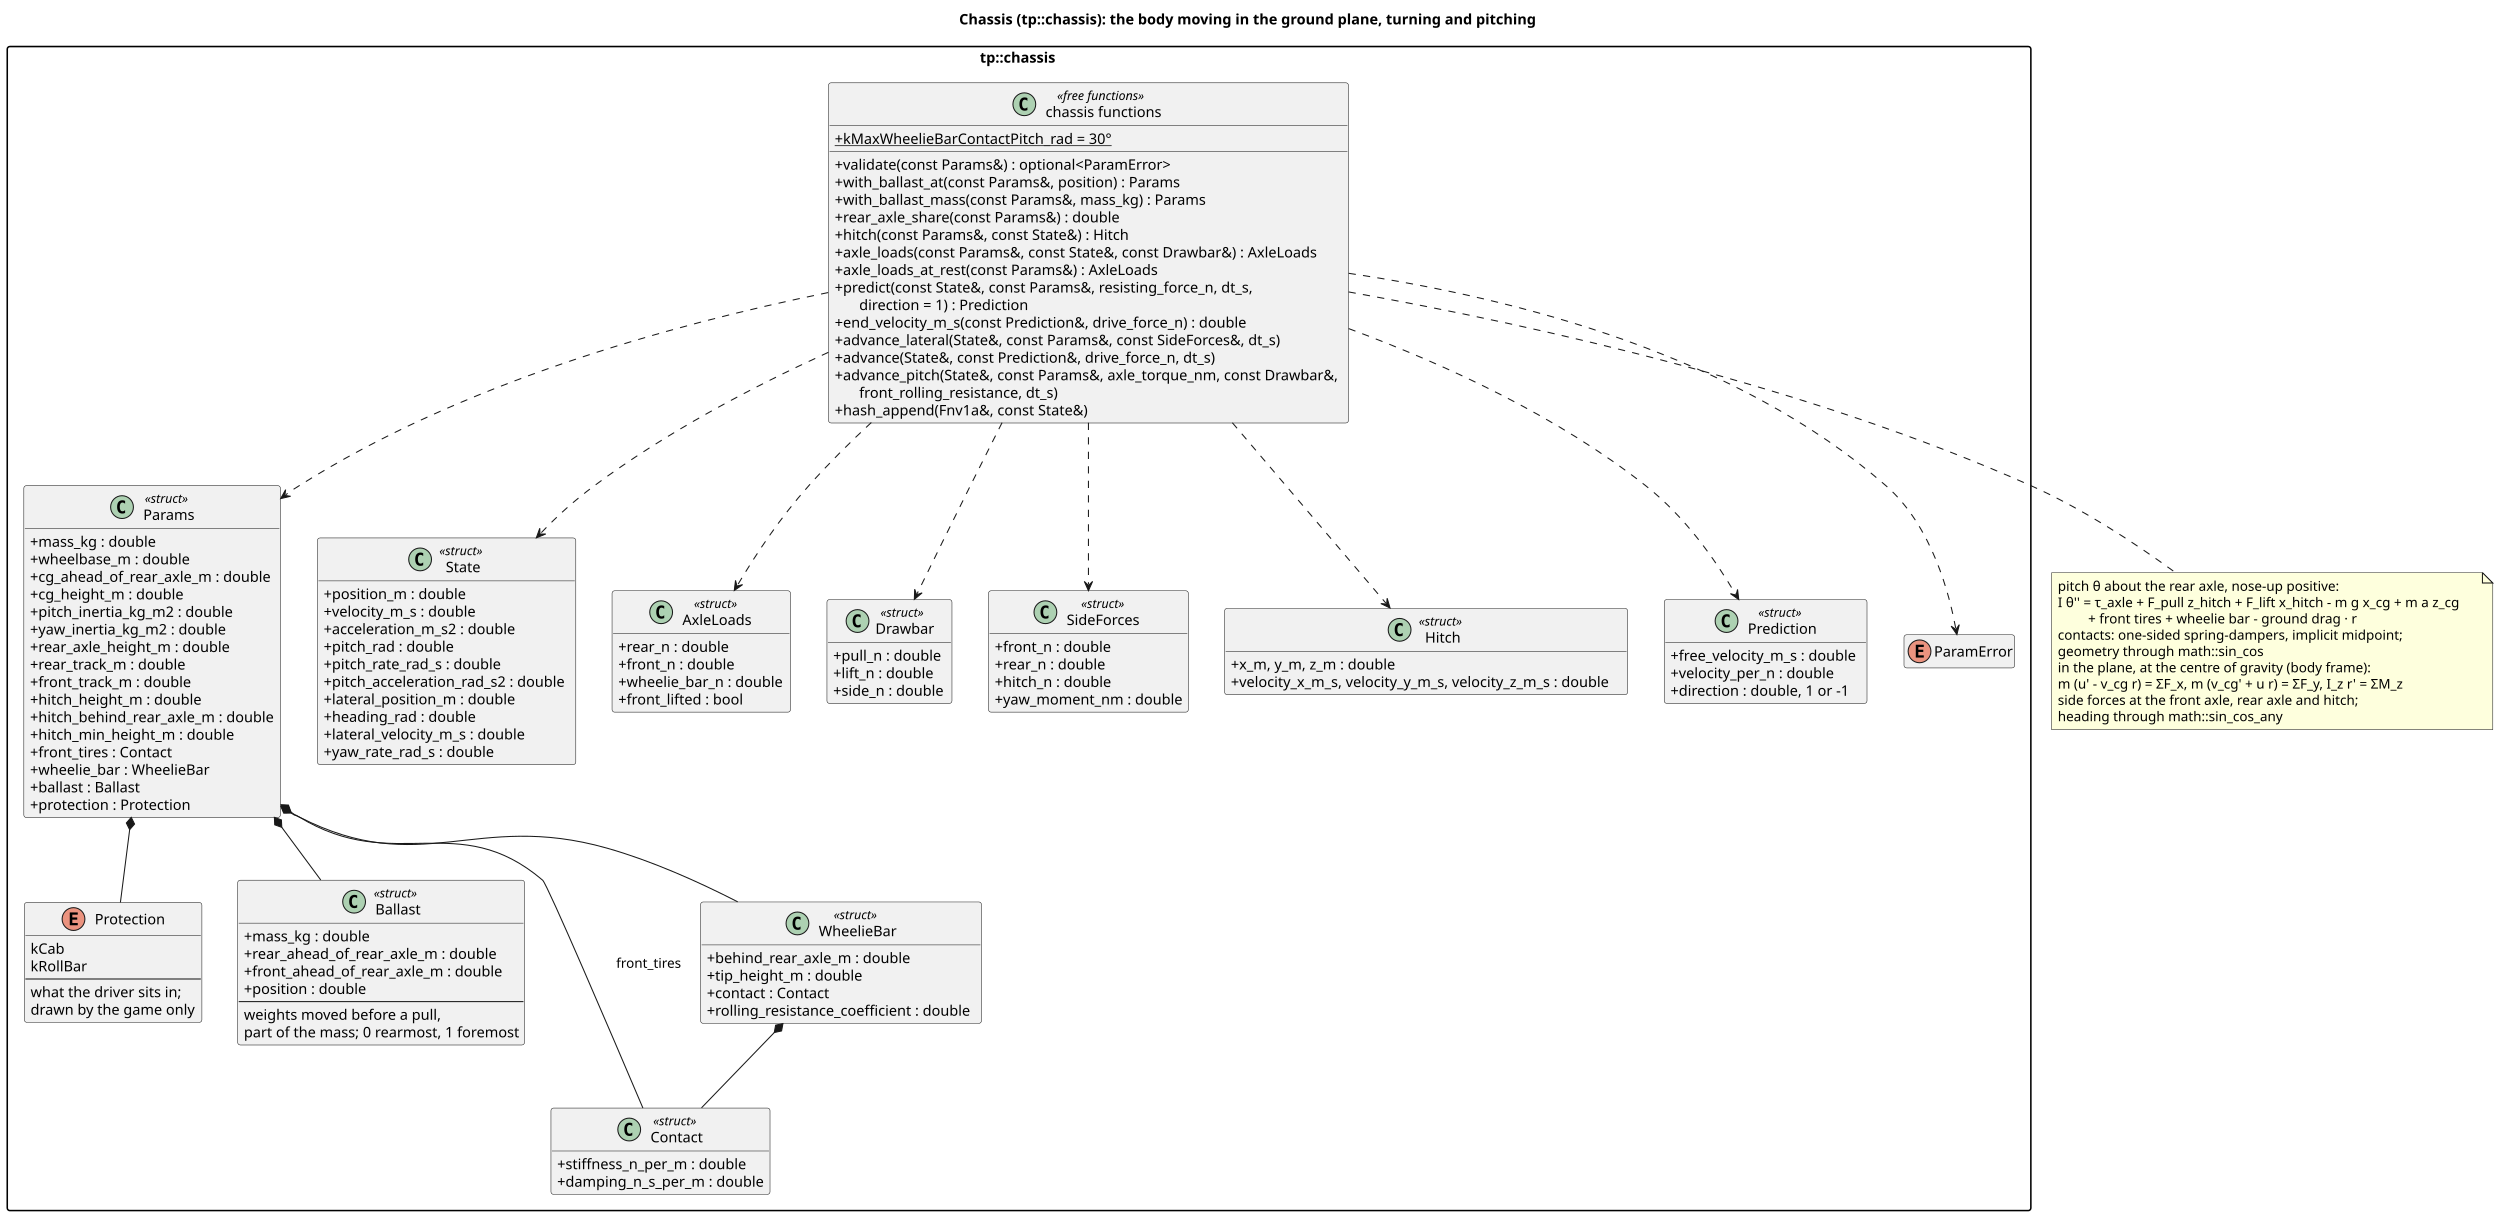
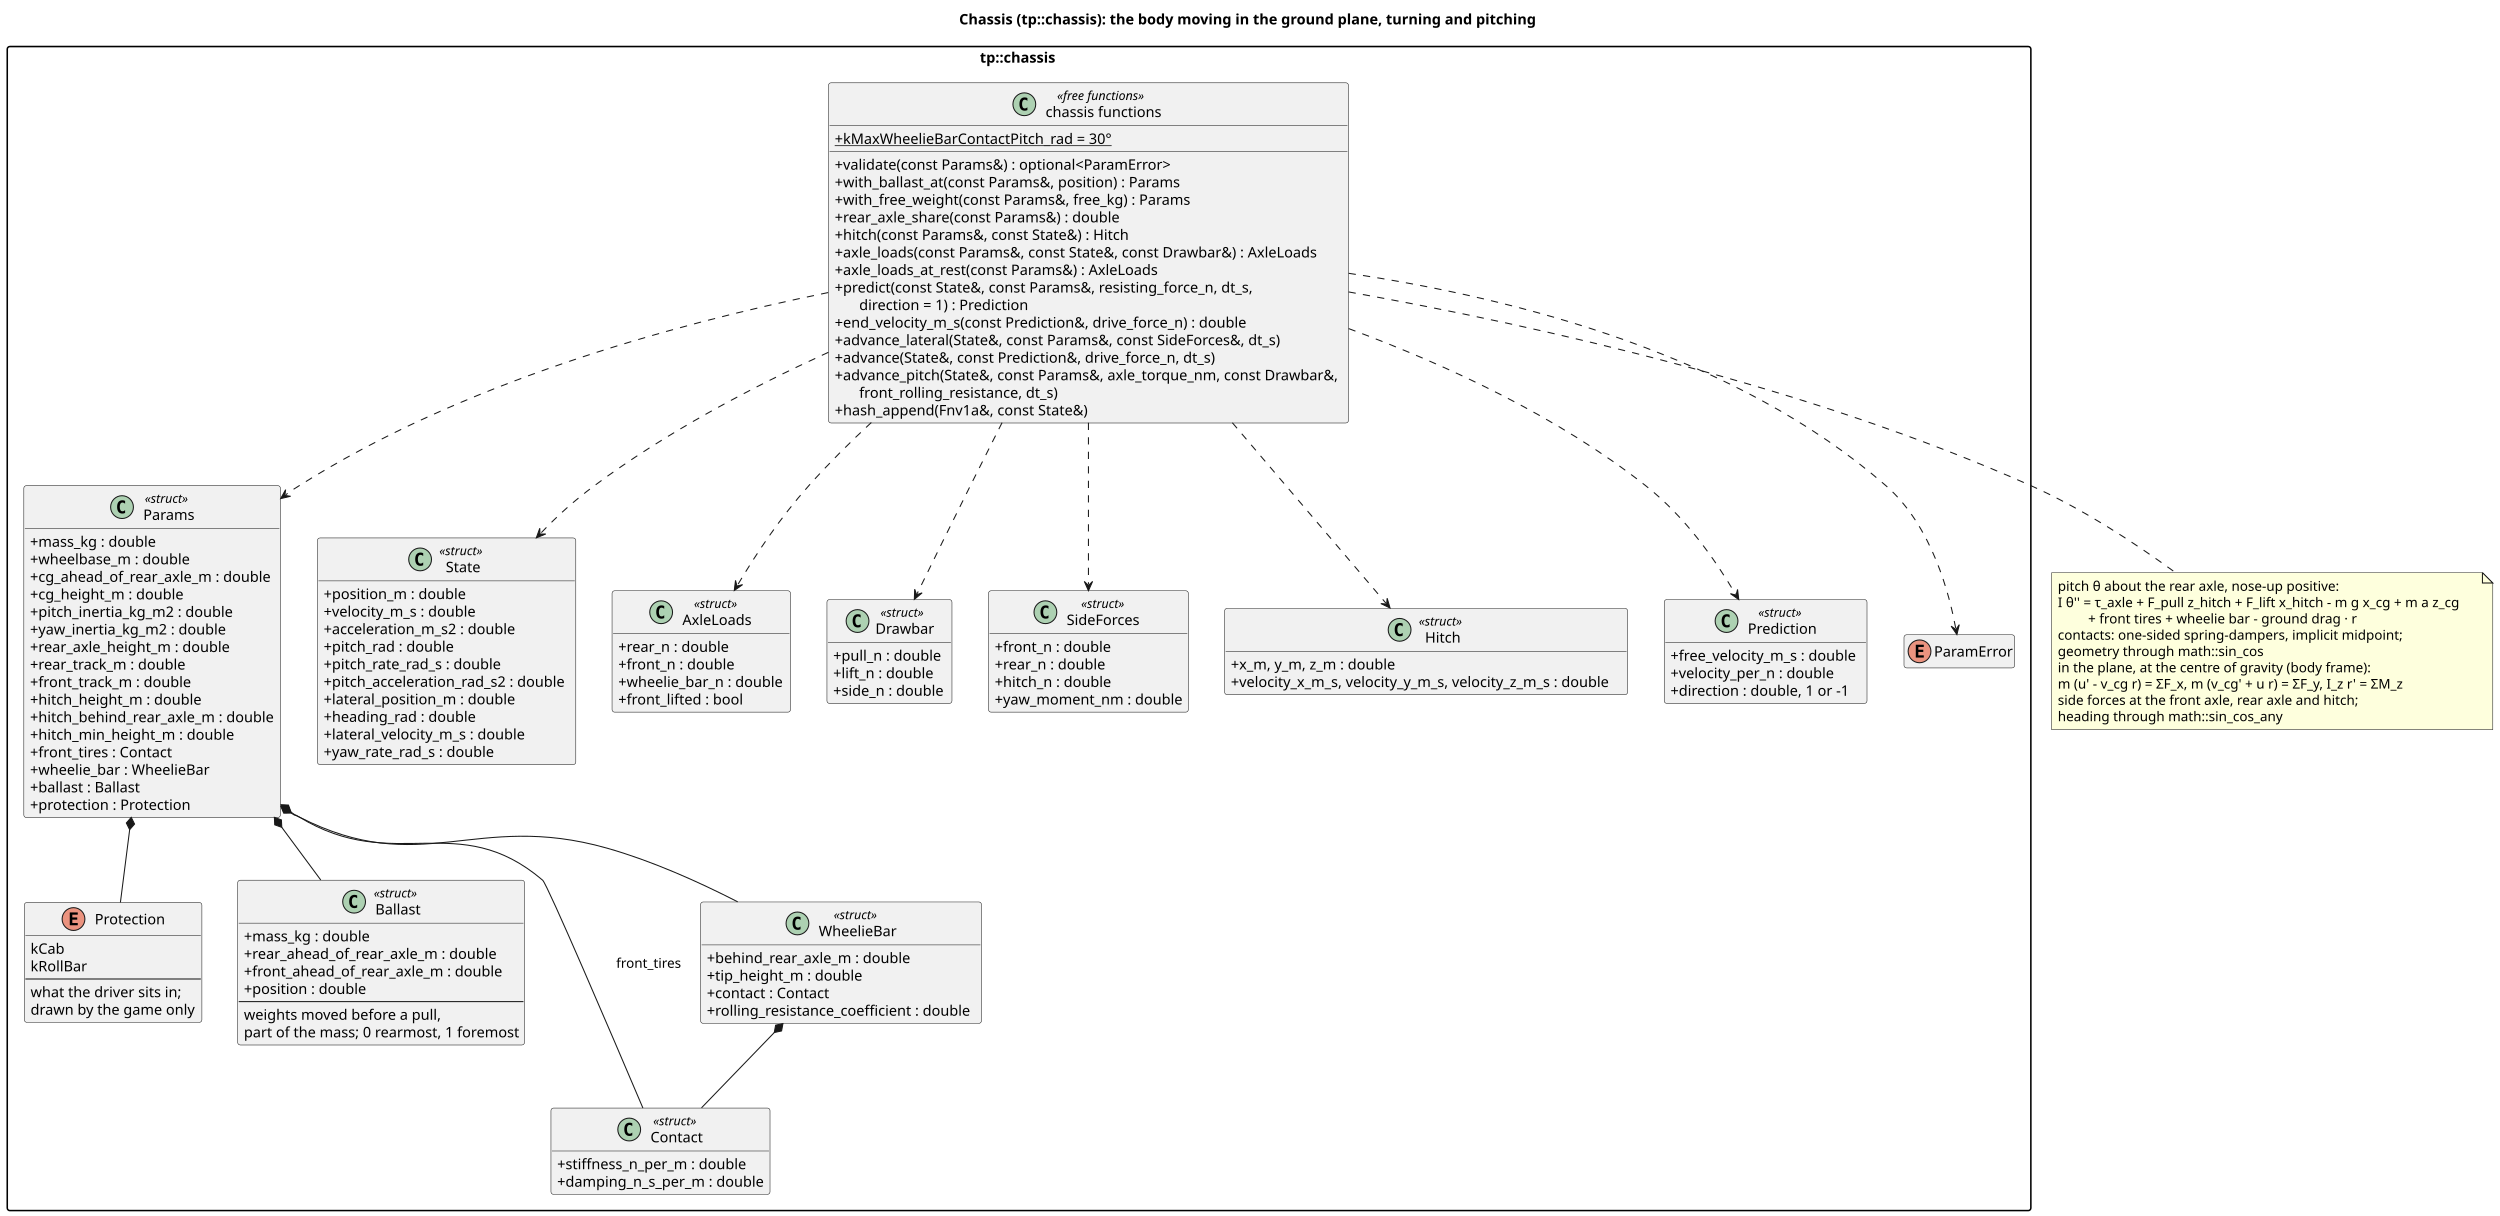
<svg xmlns="http://www.w3.org/2000/svg" contentStyleType="text/css" height="1174px" preserveAspectRatio="none" style="width:2414px;height:1174px;background:#FFFFFF;" version="1.1" viewBox="0 0 2414 1174" width="2414px" zoomAndPan="magnify">
  <defs />
  <g>
    <text fill="#000000" font-family="sans-serif" font-size="14" font-weight="bold" lengthAdjust="spacing" textLength="547.777" x="926.13" y="23.562">Chassis (tp::chassis): the body moving in the ground plane, turning and pitching</text>
    <g id="cluster_tp::chassis">
      <rect fill="none" height="1124" rx="2.5" ry="2.5" style="stroke:#000000;stroke-width:1.5;" width="1954" x="7" y="44.94" />
      <text fill="#000000" font-family="sans-serif" font-size="14" font-weight="bold" lengthAdjust="spacing" textLength="75.701" x="946.149" y="60.502">tp::chassis</text>
    </g>
    <g id="elem_Params">
      <rect codeLine="7" fill="#F1F1F1" height="320.49" id="Params" rx="2.5" ry="2.5" style="stroke:#181818;stroke-width:0.5;" width="247.737" x="23" y="468.94" />
      <ellipse cx="117.825" cy="489.669" fill="#ADD1B2" rx="11" ry="11" style="stroke:#181818;stroke-width:1.0;" />
      <path d="M120.793,495.31 Q120.215,495.606 119.575,495.747 Q118.934,495.903 118.231,495.903 Q115.731,495.903 114.403,494.263 Q113.09,492.606 113.09,489.481 Q113.09,486.356 114.403,484.7 Q115.731,483.044 118.231,483.044 Q118.934,483.044 119.575,483.2 Q120.231,483.356 120.793,483.653 L120.793,486.372 Q120.168,485.794 119.575,485.528 Q118.981,485.247 118.356,485.247 Q117.012,485.247 116.325,486.325 Q115.637,487.388 115.637,489.481 Q115.637,491.575 116.325,492.653 Q117.012,493.716 118.356,493.716 Q118.981,493.716 119.575,493.45 Q120.168,493.169 120.793,492.591 L120.793,495.31 Z " fill="#000000" />
      <text fill="#000000" font-family="sans-serif" font-size="12" font-style="italic" lengthAdjust="spacing" textLength="46.676" x="139.781" y="485.565">«struct»</text>
      <text fill="#000000" font-family="sans-serif" font-size="14" lengthAdjust="spacing" textLength="49.588" x="138.325" y="502.022">Params</text>
      <line style="stroke:#181818;stroke-width:0.5;" x1="24" x2="269.737" y1="510.398" y2="510.398" />
      <text fill="#000000" font-family="sans-serif" font-size="14" lengthAdjust="spacing" textLength="124.1" x="29" y="527.961">+mass_kg : double</text>
      <text fill="#000000" font-family="sans-serif" font-size="14" lengthAdjust="spacing" textLength="156.625" x="29" y="544.9">+wheelbase_m : double</text>
      <text fill="#000000" font-family="sans-serif" font-size="14" lengthAdjust="spacing" textLength="235.245" x="29" y="561.84">+cg_ahead_of_rear_axle_m : double</text>
      <text fill="#000000" font-family="sans-serif" font-size="14" lengthAdjust="spacing" textLength="149.434" x="29" y="578.779">+cg_height_m : double</text>
      <text fill="#000000" font-family="sans-serif" font-size="14" lengthAdjust="spacing" textLength="196.513" x="29" y="595.719">+pitch_inertia_kg_m2 : double</text>
      <text fill="#000000" font-family="sans-serif" font-size="14" lengthAdjust="spacing" textLength="190.88" x="29" y="612.658">+yaw_inertia_kg_m2 : double</text>
      <text fill="#000000" font-family="sans-serif" font-size="14" lengthAdjust="spacing" textLength="192.856" x="29" y="629.598">+rear_axle_height_m : double</text>
      <text fill="#000000" font-family="sans-serif" font-size="14" lengthAdjust="spacing" textLength="151.532" x="29" y="646.537">+rear_track_m : double</text>
      <text fill="#000000" font-family="sans-serif" font-size="14" lengthAdjust="spacing" textLength="156.666" x="29" y="663.477">+front_track_m : double</text>
      <text fill="#000000" font-family="sans-serif" font-size="14" lengthAdjust="spacing" textLength="165.375" x="29" y="680.416">+hitch_height_m : double</text>
      <text fill="#000000" font-family="sans-serif" font-size="14" lengthAdjust="spacing" textLength="235.737" x="29" y="697.356">+hitch_behind_rear_axle_m : double</text>
      <text fill="#000000" font-family="sans-serif" font-size="14" lengthAdjust="spacing" textLength="195.685" x="29" y="714.295">+hitch_min_height_m : double</text>
      <text fill="#000000" font-family="sans-serif" font-size="14" lengthAdjust="spacing" textLength="139.959" x="29" y="731.234">+front_tires : Contact</text>
      <text fill="#000000" font-family="sans-serif" font-size="14" lengthAdjust="spacing" textLength="175.895" x="29" y="748.174">+wheelie_bar : WheelieBar</text>
      <text fill="#000000" font-family="sans-serif" font-size="14" lengthAdjust="spacing" textLength="107.851" x="29" y="765.113">+ballast : Ballast</text>
      <text fill="#000000" font-family="sans-serif" font-size="14" lengthAdjust="spacing" textLength="156.769" x="29" y="782.053">+protection : Protection</text>
    </g>
    <g id="elem_Protection">
      <rect codeLine="25" fill="#F1F1F1" height="115.758" id="Protection" rx="2.5" ry="2.5" style="stroke:#181818;stroke-width:0.5;" width="171.441" x="23.5" y="871.439" />
      <ellipse cx="70.979" cy="887.439" fill="#EB937F" rx="11" ry="11" style="stroke:#181818;stroke-width:1.0;" />
      <path d="M75.088,893.439 L67.37,893.439 L67.37,881.049 L75.088,881.049 L75.088,883.205 L69.823,883.205 L69.823,885.877 L74.588,885.877 L74.588,888.033 L69.823,888.033 L69.823,891.283 L75.088,891.283 L75.088,893.439 Z " fill="#000000" />
      <text fill="#000000" font-family="sans-serif" font-size="14" lengthAdjust="spacing" textLength="67.983" x="91.479" y="892.532">Protection</text>
      <line style="stroke:#181818;stroke-width:0.5;" x1="24.5" x2="193.941" y1="903.439" y2="903.439" />
      <text fill="#000000" font-family="sans-serif" font-size="14" lengthAdjust="spacing" textLength="34.344" x="29.5" y="921.002">kCab</text>
      <text fill="#000000" font-family="sans-serif" font-size="14" lengthAdjust="spacing" textLength="54.161" x="29.5" y="937.941">kRollBar</text>
      <line style="stroke:#181818;stroke-width:1.0;" x1="24.5" x2="193.941" y1="945.318" y2="945.318" />
      <text fill="#000000" font-family="sans-serif" font-size="14" lengthAdjust="spacing" textLength="146.118" x="29.5" y="962.881">what the driver sits in;</text>
      <text fill="#000000" font-family="sans-serif" font-size="14" lengthAdjust="spacing" textLength="159.441" x="29.5" y="979.82">drawn by the game only</text>
    </g>
    <g id="elem_Ballast">
      <rect codeLine="32" fill="#F1F1F1" height="159.096" id="Ballast" rx="2.5" ry="2.5" style="stroke:#181818;stroke-width:0.5;" width="276.961" x="229.5" y="849.939" />
      <ellipse cx="341.914" cy="870.669" fill="#ADD1B2" rx="11" ry="11" style="stroke:#181818;stroke-width:1.0;" />
      <path d="M344.882,876.31 Q344.304,876.606 343.664,876.747 Q343.023,876.903 342.32,876.903 Q339.82,876.903 338.492,875.263 Q337.179,873.606 337.179,870.481 Q337.179,867.356 338.492,865.7 Q339.82,864.044 342.32,864.044 Q343.023,864.044 343.664,864.2 Q344.32,864.356 344.882,864.653 L344.882,867.372 Q344.257,866.794 343.664,866.528 Q343.07,866.247 342.445,866.247 Q341.101,866.247 340.414,867.325 Q339.726,868.388 339.726,870.481 Q339.726,872.575 340.414,873.653 Q341.101,874.716 342.445,874.716 Q343.07,874.716 343.664,874.45 Q344.257,874.169 344.882,873.591 L344.882,876.31 Z " fill="#000000" />
      <text fill="#000000" font-family="sans-serif" font-size="12" font-style="italic" lengthAdjust="spacing" textLength="46.676" x="360.893" y="866.564">«struct»</text>
      <text fill="#000000" font-family="sans-serif" font-size="14" lengthAdjust="spacing" textLength="43.634" x="362.414" y="883.021">Ballast</text>
      <line style="stroke:#181818;stroke-width:0.5;" x1="230.5" x2="505.461" y1="891.398" y2="891.398" />
      <text fill="#000000" font-family="sans-serif" font-size="14" lengthAdjust="spacing" textLength="124.1" x="235.5" y="908.961">+mass_kg : double</text>
      <text fill="#000000" font-family="sans-serif" font-size="14" lengthAdjust="spacing" textLength="245.226" x="235.5" y="925.9">+rear_ahead_of_rear_axle_m : double</text>
      <text fill="#000000" font-family="sans-serif" font-size="14" lengthAdjust="spacing" textLength="250.359" x="235.5" y="942.84">+front_ahead_of_rear_axle_m : double</text>
      <text fill="#000000" font-family="sans-serif" font-size="14" lengthAdjust="spacing" textLength="118.925" x="235.5" y="959.779">+position : double</text>
      <line style="stroke:#181818;stroke-width:1.0;" x1="230.5" x2="505.461" y1="967.156" y2="967.156" />
      <text fill="#000000" font-family="sans-serif" font-size="14" lengthAdjust="spacing" textLength="192.124" x="235.5" y="984.719">weights moved before a pull,</text>
      <text fill="#000000" font-family="sans-serif" font-size="14" lengthAdjust="spacing" textLength="264.961" x="235.5" y="1001.658">part of the mass; 0 rearmost, 1 foremost</text>
    </g>
    <g id="elem_Contact">
      <rect codeLine="41" fill="#F1F1F1" height="83.338" id="Contact" rx="2.5" ry="2.5" style="stroke:#181818;stroke-width:0.5;" width="211.527" x="532" y="1069.939" />
      <ellipse cx="607.558" cy="1090.669" fill="#ADD1B2" rx="11" ry="11" style="stroke:#181818;stroke-width:1.0;" />
      <path d="M610.526,1096.31 Q609.948,1096.606 609.308,1096.747 Q608.667,1096.903 607.964,1096.903 Q605.464,1096.903 604.136,1095.263 Q602.823,1093.606 602.823,1090.481 Q602.823,1087.356 604.136,1085.7 Q605.464,1084.044 607.964,1084.044 Q608.667,1084.044 609.308,1084.2 Q609.964,1084.356 610.526,1084.653 L610.526,1087.372 Q609.901,1086.794 609.308,1086.528 Q608.714,1086.247 608.089,1086.247 Q606.745,1086.247 606.058,1087.325 Q605.37,1088.388 605.37,1090.481 Q605.37,1092.575 606.058,1093.653 Q606.745,1094.716 608.089,1094.716 Q608.714,1094.716 609.308,1094.45 Q609.901,1094.169 610.526,1093.591 L610.526,1096.31 Z " fill="#000000" />
      <text fill="#000000" font-family="sans-serif" font-size="12" font-style="italic" lengthAdjust="spacing" textLength="46.676" x="630.676" y="1086.564">«struct»</text>
      <text fill="#000000" font-family="sans-serif" font-size="14" lengthAdjust="spacing" textLength="51.912" x="628.058" y="1103.022">Contact</text>
      <line style="stroke:#181818;stroke-width:0.5;" x1="533" x2="742.527" y1="1111.398" y2="1111.398" />
      <text fill="#000000" font-family="sans-serif" font-size="14" lengthAdjust="spacing" textLength="185.172" x="538" y="1128.961">+stiffness_n_per_m : double</text>
      <text fill="#000000" font-family="sans-serif" font-size="14" lengthAdjust="spacing" textLength="199.527" x="538" y="1145.9">+damping_n_s_per_m : double</text>
    </g>
    <g id="elem_WheelieBar">
      <rect codeLine="45" fill="#F1F1F1" height="117.217" id="WheelieBar" rx="2.5" ry="2.5" style="stroke:#181818;stroke-width:0.5;" width="271.191" x="676.5" y="870.939" />
      <ellipse cx="770.029" cy="891.669" fill="#ADD1B2" rx="11" ry="11" style="stroke:#181818;stroke-width:1.0;" />
      <path d="M772.998,897.31 Q772.42,897.606 771.779,897.747 Q771.139,897.903 770.436,897.903 Q767.936,897.903 766.607,896.263 Q765.295,894.606 765.295,891.481 Q765.295,888.356 766.607,886.7 Q767.936,885.044 770.436,885.044 Q771.139,885.044 771.779,885.2 Q772.436,885.356 772.998,885.653 L772.998,888.372 Q772.373,887.794 771.779,887.528 Q771.186,887.247 770.561,887.247 Q769.217,887.247 768.529,888.325 Q767.842,889.388 767.842,891.481 Q767.842,893.575 768.529,894.653 Q769.217,895.716 770.561,895.716 Q771.186,895.716 771.779,895.45 Q772.373,895.169 772.998,894.591 L772.998,897.31 Z " fill="#000000" />
      <text fill="#000000" font-family="sans-serif" font-size="12" font-style="italic" lengthAdjust="spacing" textLength="46.676" x="805.008" y="887.564">«struct»</text>
      <text fill="#000000" font-family="sans-serif" font-size="14" lengthAdjust="spacing" textLength="75.633" x="790.529" y="904.021">WheelieBar</text>
      <line style="stroke:#181818;stroke-width:0.5;" x1="677.5" x2="946.691" y1="912.398" y2="912.398" />
      <text fill="#000000" font-family="sans-serif" font-size="14" lengthAdjust="spacing" textLength="196.827" x="682.5" y="929.961">+behind_rear_axle_m : double</text>
      <text fill="#000000" font-family="sans-serif" font-size="14" lengthAdjust="spacing" textLength="149.393" x="682.5" y="946.9">+tip_height_m : double</text>
      <text fill="#000000" font-family="sans-serif" font-size="14" lengthAdjust="spacing" textLength="122.767" x="682.5" y="963.84">+contact : Contact</text>
      <text fill="#000000" font-family="sans-serif" font-size="14" lengthAdjust="spacing" textLength="259.191" x="682.5" y="980.779">+rolling_resistance_coefficient : double</text>
    </g>
    <g id="elem_State">
      <rect codeLine="51" fill="#F1F1F1" height="218.853" id="State" rx="2.5" ry="2.5" style="stroke:#181818;stroke-width:0.5;" width="249.487" x="306.5" y="519.439" />
      <ellipse cx="405.656" cy="540.169" fill="#ADD1B2" rx="11" ry="11" style="stroke:#181818;stroke-width:1.0;" />
      <path d="M408.625,545.81 Q408.046,546.106 407.406,546.247 Q406.765,546.403 406.062,546.403 Q403.562,546.403 402.234,544.763 Q400.921,543.106 400.921,539.981 Q400.921,536.856 402.234,535.2 Q403.562,533.544 406.062,533.544 Q406.765,533.544 407.406,533.7 Q408.062,533.856 408.625,534.153 L408.625,536.872 Q408,536.294 407.406,536.028 Q406.812,535.747 406.187,535.747 Q404.843,535.747 404.156,536.825 Q403.468,537.888 403.468,539.981 Q403.468,542.075 404.156,543.153 Q404.843,544.216 406.187,544.216 Q406.812,544.216 407.406,543.95 Q408,543.669 408.625,543.091 L408.625,545.81 Z " fill="#000000" />
      <text fill="#000000" font-family="sans-serif" font-size="12" font-style="italic" lengthAdjust="spacing" textLength="46.676" x="424.156" y="536.064">«struct»</text>
      <text fill="#000000" font-family="sans-serif" font-size="14" lengthAdjust="spacing" textLength="34.166" x="430.411" y="552.521">State</text>
      <line style="stroke:#181818;stroke-width:0.5;" x1="307.5" x2="554.987" y1="560.898" y2="560.898" />
      <text fill="#000000" font-family="sans-serif" font-size="14" lengthAdjust="spacing" textLength="137.573" x="312.5" y="578.461">+position_m : double</text>
      <text fill="#000000" font-family="sans-serif" font-size="14" lengthAdjust="spacing" textLength="150.616" x="312.5" y="595.4">+velocity_m_s : double</text>
      <text fill="#000000" font-family="sans-serif" font-size="14" lengthAdjust="spacing" textLength="188.843" x="312.5" y="612.34">+acceleration_m_s2 : double</text>
      <text fill="#000000" font-family="sans-serif" font-size="14" lengthAdjust="spacing" textLength="127.449" x="312.5" y="629.279">+pitch_rad : double</text>
      <text fill="#000000" font-family="sans-serif" font-size="14" lengthAdjust="spacing" textLength="173.482" x="312.5" y="646.219">+pitch_rate_rad_s : double</text>
      <text fill="#000000" font-family="sans-serif" font-size="14" lengthAdjust="spacing" textLength="237.487" x="312.5" y="663.158">+pitch_acceleration_rad_s2 : double</text>
      <text fill="#000000" font-family="sans-serif" font-size="14" lengthAdjust="spacing" textLength="184.475" x="312.5" y="680.098">+lateral_position_m : double</text>
      <text fill="#000000" font-family="sans-serif" font-size="14" lengthAdjust="spacing" textLength="147.752" x="312.5" y="697.037">+heading_rad : double</text>
      <text fill="#000000" font-family="sans-serif" font-size="14" lengthAdjust="spacing" textLength="197.518" x="312.5" y="713.977">+lateral_velocity_m_s : double</text>
      <text fill="#000000" font-family="sans-serif" font-size="14" lengthAdjust="spacing" textLength="167.85" x="312.5" y="730.916">+yaw_rate_rad_s : double</text>
    </g>
    <g id="elem_AxleLoads">
      <rect codeLine="63" fill="#F1F1F1" height="117.217" id="AxleLoads" rx="2.5" ry="2.5" style="stroke:#181818;stroke-width:0.5;" width="172.289" x="591" y="570.439" />
      <ellipse cx="638.4" cy="591.169" fill="#ADD1B2" rx="11" ry="11" style="stroke:#181818;stroke-width:1.0;" />
      <path d="M641.369,596.81 Q640.791,597.106 640.15,597.247 Q639.51,597.403 638.807,597.403 Q636.307,597.403 634.979,595.763 Q633.666,594.106 633.666,590.981 Q633.666,587.856 634.979,586.2 Q636.307,584.544 638.807,584.544 Q639.51,584.544 640.15,584.7 Q640.807,584.856 641.369,585.153 L641.369,587.872 Q640.744,587.294 640.15,587.028 Q639.557,586.747 638.932,586.747 Q637.588,586.747 636.9,587.825 Q636.213,588.888 636.213,590.981 Q636.213,593.075 636.9,594.153 Q637.588,595.216 638.932,595.216 Q639.557,595.216 640.15,594.95 Q640.744,594.669 641.369,594.091 L641.369,596.81 Z " fill="#000000" />
      <text fill="#000000" font-family="sans-serif" font-size="12" font-style="italic" lengthAdjust="spacing" textLength="46.676" x="670.057" y="587.064">«struct»</text>
      <text fill="#000000" font-family="sans-serif" font-size="14" lengthAdjust="spacing" textLength="68.988" x="658.9" y="603.521">AxleLoads</text>
      <line style="stroke:#181818;stroke-width:0.5;" x1="592" x2="762.289" y1="611.898" y2="611.898" />
      <text fill="#000000" font-family="sans-serif" font-size="14" lengthAdjust="spacing" textLength="107.762" x="597" y="629.461">+rear_n : double</text>
      <text fill="#000000" font-family="sans-serif" font-size="14" lengthAdjust="spacing" textLength="112.895" x="597" y="646.4">+front_n : double</text>
      <text fill="#000000" font-family="sans-serif" font-size="14" lengthAdjust="spacing" textLength="160.289" x="597" y="663.34">+wheelie_bar_n : double</text>
      <text fill="#000000" font-family="sans-serif" font-size="14" lengthAdjust="spacing" textLength="121.283" x="597" y="680.279">+front_lifted : bool</text>
    </g>
    <g id="elem_Drawbar">
      <rect codeLine="69" fill="#F1F1F1" height="100.277" id="Drawbar" rx="2.5" ry="2.5" style="stroke:#181818;stroke-width:0.5;" width="120.712" x="798.5" y="578.939" />
      <ellipse cx="828.042" cy="599.669" fill="#ADD1B2" rx="11" ry="11" style="stroke:#181818;stroke-width:1.0;" />
      <path d="M831.011,605.31 Q830.433,605.606 829.792,605.747 Q829.151,605.903 828.448,605.903 Q825.948,605.903 824.62,604.263 Q823.308,602.606 823.308,599.481 Q823.308,596.356 824.62,594.7 Q825.948,593.044 828.448,593.044 Q829.151,593.044 829.792,593.2 Q830.448,593.356 831.011,593.653 L831.011,596.372 Q830.386,595.794 829.792,595.528 Q829.198,595.247 828.573,595.247 Q827.229,595.247 826.542,596.325 Q825.854,597.388 825.854,599.481 Q825.854,601.575 826.542,602.653 Q827.229,603.716 828.573,603.716 Q829.198,603.716 829.792,603.45 Q830.386,603.169 831.011,602.591 L831.011,605.31 Z " fill="#000000" />
      <text fill="#000000" font-family="sans-serif" font-size="12" font-style="italic" lengthAdjust="spacing" textLength="46.676" x="850.134" y="595.564">«struct»</text>
      <text fill="#000000" font-family="sans-serif" font-size="14" lengthAdjust="spacing" textLength="56.397" x="845.274" y="612.021">Drawbar</text>
      <line style="stroke:#181818;stroke-width:0.5;" x1="799.5" x2="918.212" y1="620.398" y2="620.398" />
      <text fill="#000000" font-family="sans-serif" font-size="14" lengthAdjust="spacing" textLength="104.829" x="804.5" y="637.961">+pull_n : double</text>
      <text fill="#000000" font-family="sans-serif" font-size="14" lengthAdjust="spacing" textLength="97.74" x="804.5" y="654.9">+lift_n : double</text>
      <text fill="#000000" font-family="sans-serif" font-size="14" lengthAdjust="spacing" textLength="108.712" x="804.5" y="671.84">+side_n : double</text>
    </g>
    <g id="elem_SideForces">
      <rect codeLine="74" fill="#F1F1F1" height="117.217" id="SideForces" rx="2.5" ry="2.5" style="stroke:#181818;stroke-width:0.5;" width="192.968" x="954.5" y="570.439" />
      <ellipse cx="1009.44" cy="591.169" fill="#ADD1B2" rx="11" ry="11" style="stroke:#181818;stroke-width:1.0;" />
      <path d="M1012.409,596.81 Q1011.831,597.106 1011.19,597.247 Q1010.55,597.403 1009.847,597.403 Q1007.347,597.403 1006.019,595.763 Q1004.706,594.106 1004.706,590.981 Q1004.706,587.856 1006.019,586.2 Q1007.347,584.544 1009.847,584.544 Q1010.55,584.544 1011.19,584.7 Q1011.847,584.856 1012.409,585.153 L1012.409,587.872 Q1011.784,587.294 1011.19,587.028 Q1010.597,586.747 1009.972,586.747 Q1008.628,586.747 1007.94,587.825 Q1007.253,588.888 1007.253,590.981 Q1007.253,593.075 1007.94,594.153 Q1008.628,595.216 1009.972,595.216 Q1010.597,595.216 1011.19,594.95 Q1011.784,594.669 1012.409,594.091 L1012.409,596.81 Z " fill="#000000" />
      <text fill="#000000" font-family="sans-serif" font-size="12" font-style="italic" lengthAdjust="spacing" textLength="46.676" x="1043.896" y="587.064">«struct»</text>
      <text fill="#000000" font-family="sans-serif" font-size="14" lengthAdjust="spacing" textLength="74.587" x="1029.94" y="603.521">SideForces</text>
      <line style="stroke:#181818;stroke-width:0.5;" x1="955.5" x2="1146.468" y1="611.898" y2="611.898" />
      <text fill="#000000" font-family="sans-serif" font-size="14" lengthAdjust="spacing" textLength="112.895" x="960.5" y="629.461">+front_n : double</text>
      <text fill="#000000" font-family="sans-serif" font-size="14" lengthAdjust="spacing" textLength="107.762" x="960.5" y="646.4">+rear_n : double</text>
      <text fill="#000000" font-family="sans-serif" font-size="14" lengthAdjust="spacing" textLength="113.723" x="960.5" y="663.34">+hitch_n : double</text>
      <text fill="#000000" font-family="sans-serif" font-size="14" lengthAdjust="spacing" textLength="180.968" x="960.5" y="680.279">+yaw_moment_nm : double</text>
    </g>
    <g id="elem_Hitch">
      <rect codeLine="80" fill="#F1F1F1" height="83.338" id="Hitch" rx="2.5" ry="2.5" style="stroke:#181818;stroke-width:0.5;" width="389.104" x="1182.5" y="587.439" />
      <ellipse cx="1351.464" cy="608.169" fill="#ADD1B2" rx="11" ry="11" style="stroke:#181818;stroke-width:1.0;" />
      <path d="M1354.433,613.81 Q1353.855,614.106 1353.214,614.247 Q1352.574,614.403 1351.871,614.403 Q1349.371,614.403 1348.043,612.763 Q1346.73,611.106 1346.73,607.981 Q1346.73,604.856 1348.043,603.2 Q1349.371,601.544 1351.871,601.544 Q1352.574,601.544 1353.214,601.7 Q1353.871,601.856 1354.433,602.153 L1354.433,604.872 Q1353.808,604.294 1353.214,604.028 Q1352.621,603.747 1351.996,603.747 Q1350.652,603.747 1349.964,604.825 Q1349.277,605.888 1349.277,607.981 Q1349.277,610.075 1349.964,611.153 Q1350.652,612.216 1351.996,612.216 Q1352.621,612.216 1353.214,611.95 Q1353.808,611.669 1354.433,611.091 L1354.433,613.81 Z " fill="#000000" />
      <text fill="#000000" font-family="sans-serif" font-size="12" font-style="italic" lengthAdjust="spacing" textLength="46.676" x="1369.964" y="604.064">«struct»</text>
      <text fill="#000000" font-family="sans-serif" font-size="14" lengthAdjust="spacing" textLength="34.651" x="1375.977" y="620.521">Hitch</text>
      <line style="stroke:#181818;stroke-width:0.5;" x1="1183.5" x2="1570.604" y1="628.898" y2="628.898" />
      <text fill="#000000" font-family="sans-serif" font-size="14" lengthAdjust="spacing" textLength="161.67" x="1188.5" y="646.461">+x_m, y_m, z_m : double</text>
      <text fill="#000000" font-family="sans-serif" font-size="14" lengthAdjust="spacing" textLength="377.104" x="1188.5" y="663.4">+velocity_x_m_s, velocity_y_m_s, velocity_z_m_s : double</text>
    </g>
    <g id="elem_Prediction">
      <rect codeLine="84" fill="#F1F1F1" height="100.277" id="Prediction" rx="2.5" ry="2.5" style="stroke:#181818;stroke-width:0.5;" width="195.777" x="1607" y="578.939" />
      <ellipse cx="1667.153" cy="599.669" fill="#ADD1B2" rx="11" ry="11" style="stroke:#181818;stroke-width:1.0;" />
      <path d="M1670.122,605.31 Q1669.543,605.606 1668.903,605.747 Q1668.262,605.903 1667.559,605.903 Q1665.059,605.903 1663.731,604.263 Q1662.418,602.606 1662.418,599.481 Q1662.418,596.356 1663.731,594.7 Q1665.059,593.044 1667.559,593.044 Q1668.262,593.044 1668.903,593.2 Q1669.559,593.356 1670.122,593.653 L1670.122,596.372 Q1669.497,595.794 1668.903,595.528 Q1668.309,595.247 1667.684,595.247 Q1666.34,595.247 1665.653,596.325 Q1664.965,597.388 1664.965,599.481 Q1664.965,601.575 1665.653,602.653 Q1666.34,603.716 1667.684,603.716 Q1668.309,603.716 1668.903,603.45 Q1669.497,603.169 1670.122,602.591 L1670.122,605.31 Z " fill="#000000" />
      <text fill="#000000" font-family="sans-serif" font-size="12" font-style="italic" lengthAdjust="spacing" textLength="46.676" x="1697.801" y="595.564">«struct»</text>
      <text fill="#000000" font-family="sans-serif" font-size="14" lengthAdjust="spacing" textLength="66.972" x="1687.653" y="612.021">Prediction</text>
      <line style="stroke:#181818;stroke-width:0.5;" x1="1608" x2="1801.777" y1="620.398" y2="620.398" />
      <text fill="#000000" font-family="sans-serif" font-size="14" lengthAdjust="spacing" textLength="183.777" x="1613" y="637.961">+free_velocity_m_s : double</text>
      <text fill="#000000" font-family="sans-serif" font-size="14" lengthAdjust="spacing" textLength="161.239" x="1613" y="654.9">+velocity_per_n : double</text>
      <text fill="#000000" font-family="sans-serif" font-size="14" lengthAdjust="spacing" textLength="171.91" x="1613" y="671.84">+direction : double, 1 or -1</text>
    </g>
    <g id="elem_ParamError">
      <rect codeLine="89" fill="#F1F1F1" height="32" id="ParamError" rx="2.5" ry="2.5" style="stroke:#181818;stroke-width:0.5;" width="106.819" x="1838.5" y="612.939" />
      <ellipse cx="1853.5" cy="628.939" fill="#EB937F" rx="11" ry="11" style="stroke:#181818;stroke-width:1.0;" />
      <path d="M1857.609,634.939 L1849.891,634.939 L1849.891,622.549 L1857.609,622.549 L1857.609,624.705 L1852.344,624.705 L1852.344,627.377 L1857.109,627.377 L1857.109,629.533 L1852.344,629.533 L1852.344,632.783 L1857.609,632.783 L1857.609,634.939 Z " fill="#000000" />
      <text fill="#000000" font-family="sans-serif" font-size="14" lengthAdjust="spacing" textLength="74.819" x="1867.5" y="634.032">ParamError</text>
    </g>
    <g id="elem_ChassisFns">
      <rect codeLine="90" fill="#F1F1F1" height="328.49" id="ChassisFns" rx="2.5" ry="2.5" style="stroke:#181818;stroke-width:0.5;" width="502.075" x="800" y="79.939" />
      <ellipse cx="989.092" cy="100.669" fill="#ADD1B2" rx="11" ry="11" style="stroke:#181818;stroke-width:1.0;" />
      <path d="M992.061,106.31 Q991.483,106.606 990.842,106.747 Q990.202,106.903 989.499,106.903 Q986.999,106.903 985.67,105.263 Q984.358,103.606 984.358,100.481 Q984.358,97.356 985.67,95.7 Q986.999,94.044 989.499,94.044 Q990.202,94.044 990.842,94.2 Q991.499,94.356 992.061,94.653 L992.061,97.372 Q991.436,96.794 990.842,96.528 Q990.249,96.247 989.624,96.247 Q988.28,96.247 987.592,97.325 Q986.905,98.388 986.905,100.481 Q986.905,102.575 987.592,103.653 Q988.28,104.716 989.624,104.716 Q990.249,104.716 990.842,104.45 Q991.436,104.169 992.061,103.591 L992.061,106.31 Z " fill="#000000" />
      <text fill="#000000" font-family="sans-serif" font-size="12" font-style="italic" lengthAdjust="spacing" textLength="93.188" x="1020.694" y="96.564">«free functions»</text>
      <text fill="#000000" font-family="sans-serif" font-size="14" lengthAdjust="spacing" textLength="115.391" x="1009.592" y="113.022">chassis functions</text>
      <line style="stroke:#181818;stroke-width:0.5;" x1="801" x2="1301.075" y1="121.398" y2="121.398" />
      <text fill="#000000" font-family="sans-serif" font-size="14" lengthAdjust="spacing" text-decoration="underline" textLength="274.914" x="806" y="138.961">+kMaxWheelieBarContactPitch_rad = 30°</text>
      <line style="stroke:#181818;stroke-width:0.5;" x1="801" x2="1301.075" y1="146.338" y2="146.338" />
      <text fill="#000000" font-family="sans-serif" font-size="14" lengthAdjust="spacing" textLength="328.446" x="806" y="163.9">+validate(const Params&amp;) : optional&lt;ParamError&gt;</text>
      <text fill="#000000" font-family="sans-serif" font-size="14" lengthAdjust="spacing" textLength="336.465" x="806" y="180.84">+with_ballast_at(const Params&amp;, position) : Params</text>
-       <text fill="#000000" font-family="sans-serif" font-size="14" lengthAdjust="spacing" textLength="364.103" x="806" y="197.779">+with_ballast_mass(const Params&amp;, mass_kg) : Params</text>
+       <text fill="#000000" font-family="sans-serif" font-size="14" lengthAdjust="spacing" textLength="349.255" x="806" y="197.779">+with_free_weight(const Params&amp;, free_kg) : Params</text>
      <text fill="#000000" font-family="sans-serif" font-size="14" lengthAdjust="spacing" textLength="279.282" x="806" y="214.719">+rear_axle_share(const Params&amp;) : double</text>
      <text fill="#000000" font-family="sans-serif" font-size="14" lengthAdjust="spacing" textLength="289.461" x="806" y="231.658">+hitch(const Params&amp;, const State&amp;) : Hitch</text>
      <text fill="#000000" font-family="sans-serif" font-size="14" lengthAdjust="spacing" textLength="474.277" x="806" y="248.598">+axle_loads(const Params&amp;, const State&amp;, const Drawbar&amp;) : AxleLoads</text>
      <text fill="#000000" font-family="sans-serif" font-size="14" lengthAdjust="spacing" textLength="319.211" x="806" y="265.537">+axle_loads_at_rest(const Params&amp;) : AxleLoads</text>
      <text fill="#000000" font-family="sans-serif" font-size="14" lengthAdjust="spacing" textLength="411.195" x="806" y="282.477">+predict(const State&amp;, const Params&amp;, resisting_force_n, dt_s,</text>
      <text fill="#000000" font-family="sans-serif" font-size="14" lengthAdjust="spacing" textLength="164.849" x="829.625" y="299.416">direction = 1) : Prediction</text>
      <text fill="#000000" font-family="sans-serif" font-size="14" lengthAdjust="spacing" textLength="406.062" x="806" y="316.356">+end_velocity_m_s(const Prediction&amp;, drive_force_n) : double</text>
      <text fill="#000000" font-family="sans-serif" font-size="14" lengthAdjust="spacing" textLength="440.344" x="806" y="333.295">+advance_lateral(State&amp;, const Params&amp;, const SideForces&amp;, dt_s)</text>
      <text fill="#000000" font-family="sans-serif" font-size="14" lengthAdjust="spacing" textLength="375.963" x="806" y="350.234">+advance(State&amp;, const Prediction&amp;, drive_force_n, dt_s)</text>
      <text fill="#000000" font-family="sans-serif" font-size="14" lengthAdjust="spacing" textLength="490.075" x="806" y="367.174">+advance_pitch(State&amp;, const Params&amp;, axle_torque_nm, const Drawbar&amp;,</text>
      <text fill="#000000" font-family="sans-serif" font-size="14" lengthAdjust="spacing" textLength="193.642" x="829.625" y="384.113">front_rolling_resistance, dt_s)</text>
      <text fill="#000000" font-family="sans-serif" font-size="14" lengthAdjust="spacing" textLength="246.381" x="806" y="401.053">+hash_append(Fnv1a&amp;, const State&amp;)</text>
    </g>
    <g id="elem_GMN29">
      <path d="M1981,552.939 L1981,704.505 L2407.038,704.505 L2407.038,562.939 L2397.038,552.939 L1981,552.939 " fill="#FEFFDD" style="stroke:#181818;stroke-width:0.5;" />
      <path d="M2397.038,552.939 L2397.038,562.939 L2407.038,562.939 L2397.038,552.939 " fill="#FEFFDD" style="stroke:#181818;stroke-width:1.0;" />
      <text fill="#000000" font-family="sans-serif" font-size="13" lengthAdjust="spacing" textLength="275.533" x="1987" y="570.533">pitch θ about the rear axle, nose-up positive:</text>
      <text fill="#000000" font-family="sans-serif" font-size="13" lengthAdjust="spacing" textLength="405.038" x="1987" y="586.263">I θ'' = τ_axle + F_pull z_hitch + F_lift x_hitch - m g x_cg + m a z_cg</text>
      <text fill="#000000" font-family="sans-serif" font-size="13" lengthAdjust="spacing" textLength="264.183" x="2016.25" y="601.992">+ front tires + wheelie bar - ground drag · r</text>
      <text fill="#000000" font-family="sans-serif" font-size="13" lengthAdjust="spacing" textLength="336.972" x="1987" y="617.722">contacts: one-sided spring-dampers, implicit midpoint;</text>
      <text fill="#000000" font-family="sans-serif" font-size="13" lengthAdjust="spacing" textLength="197.875" x="1987" y="633.451">geometry through math::sin_cos</text>
      <text fill="#000000" font-family="sans-serif" font-size="13" lengthAdjust="spacing" textLength="306.16" x="1987" y="649.181">in the plane, at the centre of gravity (body frame):</text>
      <text fill="#000000" font-family="sans-serif" font-size="13" lengthAdjust="spacing" textLength="368.031" x="1987" y="664.91">m (u' - v_cg r) = ΣF_x,  m (v_cg' + u r) = ΣF_y,  I_z r' = ΣM_z</text>
      <text fill="#000000" font-family="sans-serif" font-size="13" lengthAdjust="spacing" textLength="294.055" x="1987" y="680.64">side forces at the front axle, rear axle and hitch;</text>
      <text fill="#000000" font-family="sans-serif" font-size="13" lengthAdjust="spacing" textLength="216.652" x="1987" y="696.369">heading through math::sin_cos_any</text>
    </g>
    <g id="link_Params_Contact">
      <path codeLine="106" d="M280.988,784.155 C286.748,788.415 283,785.279 289,788.939 C381.11,845.149 441.9,779.919 524,849.939 C528.5,853.769 590.06,997.639 620.79,1069.889 " fill="none" id="Params-backto-Contact" style="stroke:#181818;stroke-width:1.0;" />
      <polygon fill="#181818" points="271.34,777.019,273.786,783.803,280.988,784.155,278.543,777.371,271.34,777.019" style="stroke:#181818;stroke-width:1.0;" />
      <text fill="#000000" font-family="sans-serif" font-size="13" lengthAdjust="spacing" textLength="62.099" x="595" y="934.533">front_tires</text>
    </g>
    <g id="link_Params_WheelieBar">
      <path codeLine="107" d="M281.173,785.108 C286.983,788.908 282.9,785.83 289,788.939 C407.21,849.169 458.35,782.799 586,818.939 C629.1,831.139 674.01,851.189 712.34,870.819 " fill="none" id="Params-backto-WheelieBar" style="stroke:#181818;stroke-width:1.0;" />
      <polygon fill="#181818" points="271.13,778.539,273.962,785.171,281.173,785.108,278.341,778.476,271.13,778.539" style="stroke:#181818;stroke-width:1.0;" />
    </g>
    <g id="link_Params_Ballast">
      <path codeLine="108" d="M272.079,798.885 C287.61,819.865 295.81,830.929 309.71,849.71 " fill="none" id="Params-backto-Ballast" style="stroke:#181818;stroke-width:1.0;" />
      <polygon fill="#181818" points="264.94,789.24,265.295,796.442,272.079,798.885,271.725,791.682,264.94,789.24" style="stroke:#181818;stroke-width:1.0;" />
    </g>
    <g id="link_Params_Protection">
      <path codeLine="109" d="M125.204,801.143 C121.454,830.593 119.29,847.62 116.26,871.409 " fill="none" id="Params-backto-Protection" style="stroke:#181818;stroke-width:1.0;" />
      <polygon fill="#181818" points="126.72,789.24,121.994,794.686,125.204,801.143,129.93,795.697,126.72,789.24" style="stroke:#181818;stroke-width:1.0;" />
    </g>
    <g id="link_WheelieBar_Contact">
      <path codeLine="110" d="M747.651,997.008 C722.021,1023.528 700.6,1045.679 677.38,1069.699 " fill="none" id="WheelieBar-backto-Contact" style="stroke:#181818;stroke-width:1.0;" />
      <polygon fill="#181818" points="755.99,988.38,748.944,989.914,747.651,997.008,754.697,995.474,755.99,988.38" style="stroke:#181818;stroke-width:1.0;" />
    </g>
    <g id="link_ChassisFns_Params">
      <path codeLine="111" d="M799.66,282.5 C643.62,314.289 444,370.92 289,468.94 C282.9,472.8 281.691,473.365 275.821,477.815 " fill="none" id="ChassisFns-to-Params" style="stroke:#181818;stroke-width:1.0;stroke-dasharray:7.0,7.0;" />
      <polygon fill="#181818" points="271.04,481.44,280.628,479.19,275.024,478.419,275.796,472.815,271.04,481.44" style="stroke:#181818;stroke-width:1.0;" />
    </g>
    <g id="link_ChassisFns_State">
      <path codeLine="112" d="M799.89,340.18 C723.72,374.899 642.22,418.289 574,468.94 C554.33,483.55 539.445,496.861 522.035,515.001 " fill="none" id="ChassisFns-to-State" style="stroke:#181818;stroke-width:1.0;stroke-dasharray:7.0,7.0;" />
      <polygon fill="#181818" points="517.88,519.33,526.998,515.606,521.342,515.722,521.226,510.066,517.88,519.33" style="stroke:#181818;stroke-width:1.0;" />
    </g>
    <g id="link_ChassisFns_AxleLoads">
      <path codeLine="113" d="M841.34,407.969 C820.1,427.639 799.56,448.149 781,468.94 C753.43,499.82 730.98,533.49 712.11,565.04 " fill="none" id="ChassisFns-to-AxleLoads" style="stroke:#181818;stroke-width:1.0;stroke-dasharray:7.0,7.0;" />
      <polygon fill="#181818" points="709.03,570.189,717.082,564.519,711.596,565.898,710.217,560.412,709.03,570.189" style="stroke:#181818;stroke-width:1.0;" />
    </g>
    <g id="link_ChassisFns_Prediction">
      <path codeLine="114" d="M1302.26,317.279 C1398.31,352.849 1504.87,402.63 1589,468.94 C1626.97,498.87 1655.352,539.127 1675.872,573.767 " fill="none" id="ChassisFns-to-Prediction" style="stroke:#181818;stroke-width:1.0;stroke-dasharray:7.0,7.0;" />
      <polygon fill="#181818" points="1678.93,578.929,1677.784,569.147,1676.382,574.628,1670.901,573.225,1678.93,578.929" style="stroke:#181818;stroke-width:1.0;" />
    </g>
    <g id="link_ChassisFns_Drawbar">
      <path codeLine="115" d="M967.6,408.12 C957.25,428.579 946.85,449.229 937,468.94 C918.65,505.659 900.861,541.927 885.511,573.387 " fill="none" id="ChassisFns-to-Drawbar" style="stroke:#181818;stroke-width:1.0;stroke-dasharray:7.0,7.0;" />
      <polygon fill="#181818" points="882.88,578.779,890.422,572.445,885.072,574.286,883.232,568.937,882.88,578.779" style="stroke:#181818;stroke-width:1.0;" />
    </g>
    <g id="link_ChassisFns_Hitch">
      <path codeLine="116" d="M1189.96,408.2 C1245.9,473.92 1301.811,539.6 1338.331,582.51 " fill="none" id="ChassisFns-to-Hitch" style="stroke:#181818;stroke-width:1.0;stroke-dasharray:7.0,7.0;" />
      <polygon fill="#181818" points="1342.22,587.08,1339.433,577.633,1338.979,583.272,1333.341,582.818,1342.22,587.08" style="stroke:#181818;stroke-width:1.0;" />
    </g>
    <g id="link_ChassisFns_SideForces">
      <path codeLine="117" d="M1051,408.2 C1051,465.979 1051,521.269 1051,564.399 " fill="none" id="ChassisFns-to-SideForces" style="stroke:#181818;stroke-width:1.0;stroke-dasharray:7.0,7.0;" />
      <polygon fill="#181818" points="1051,570.399,1055,561.399,1051,565.399,1047,561.399,1051,570.399" style="stroke:#181818;stroke-width:1.0;" />
    </g>
    <g id="link_ChassisFns_ParamError">
      <path codeLine="118" d="M1302.26,263.899 C1466.81,288.269 1677.22,343.61 1821,468.94 C1865.89,508.07 1882.65,575.229 1888.49,606.829 " fill="none" id="ChassisFns-to-ParamError" style="stroke:#181818;stroke-width:1.0;stroke-dasharray:7.0,7.0;" />
      <polygon fill="#181818" points="1889.58,612.73,1891.878,603.152,1888.671,607.813,1884.011,604.606,1889.58,612.73" style="stroke:#181818;stroke-width:1.0;" />
    </g>
    <g id="link_ChassisFns_GMN29">
      <path d="M1302.21,281.88 C1489.52,315.279 1748.57,374.05 1961,468.94 C2009.96,490.81 2059.67,523.059 2100.52,552.809 " fill="none" id="ChassisFns-GMN29" style="stroke:#181818;stroke-width:1.0;stroke-dasharray:7.0,7.0;" />
    </g>
  </g>
</svg>
